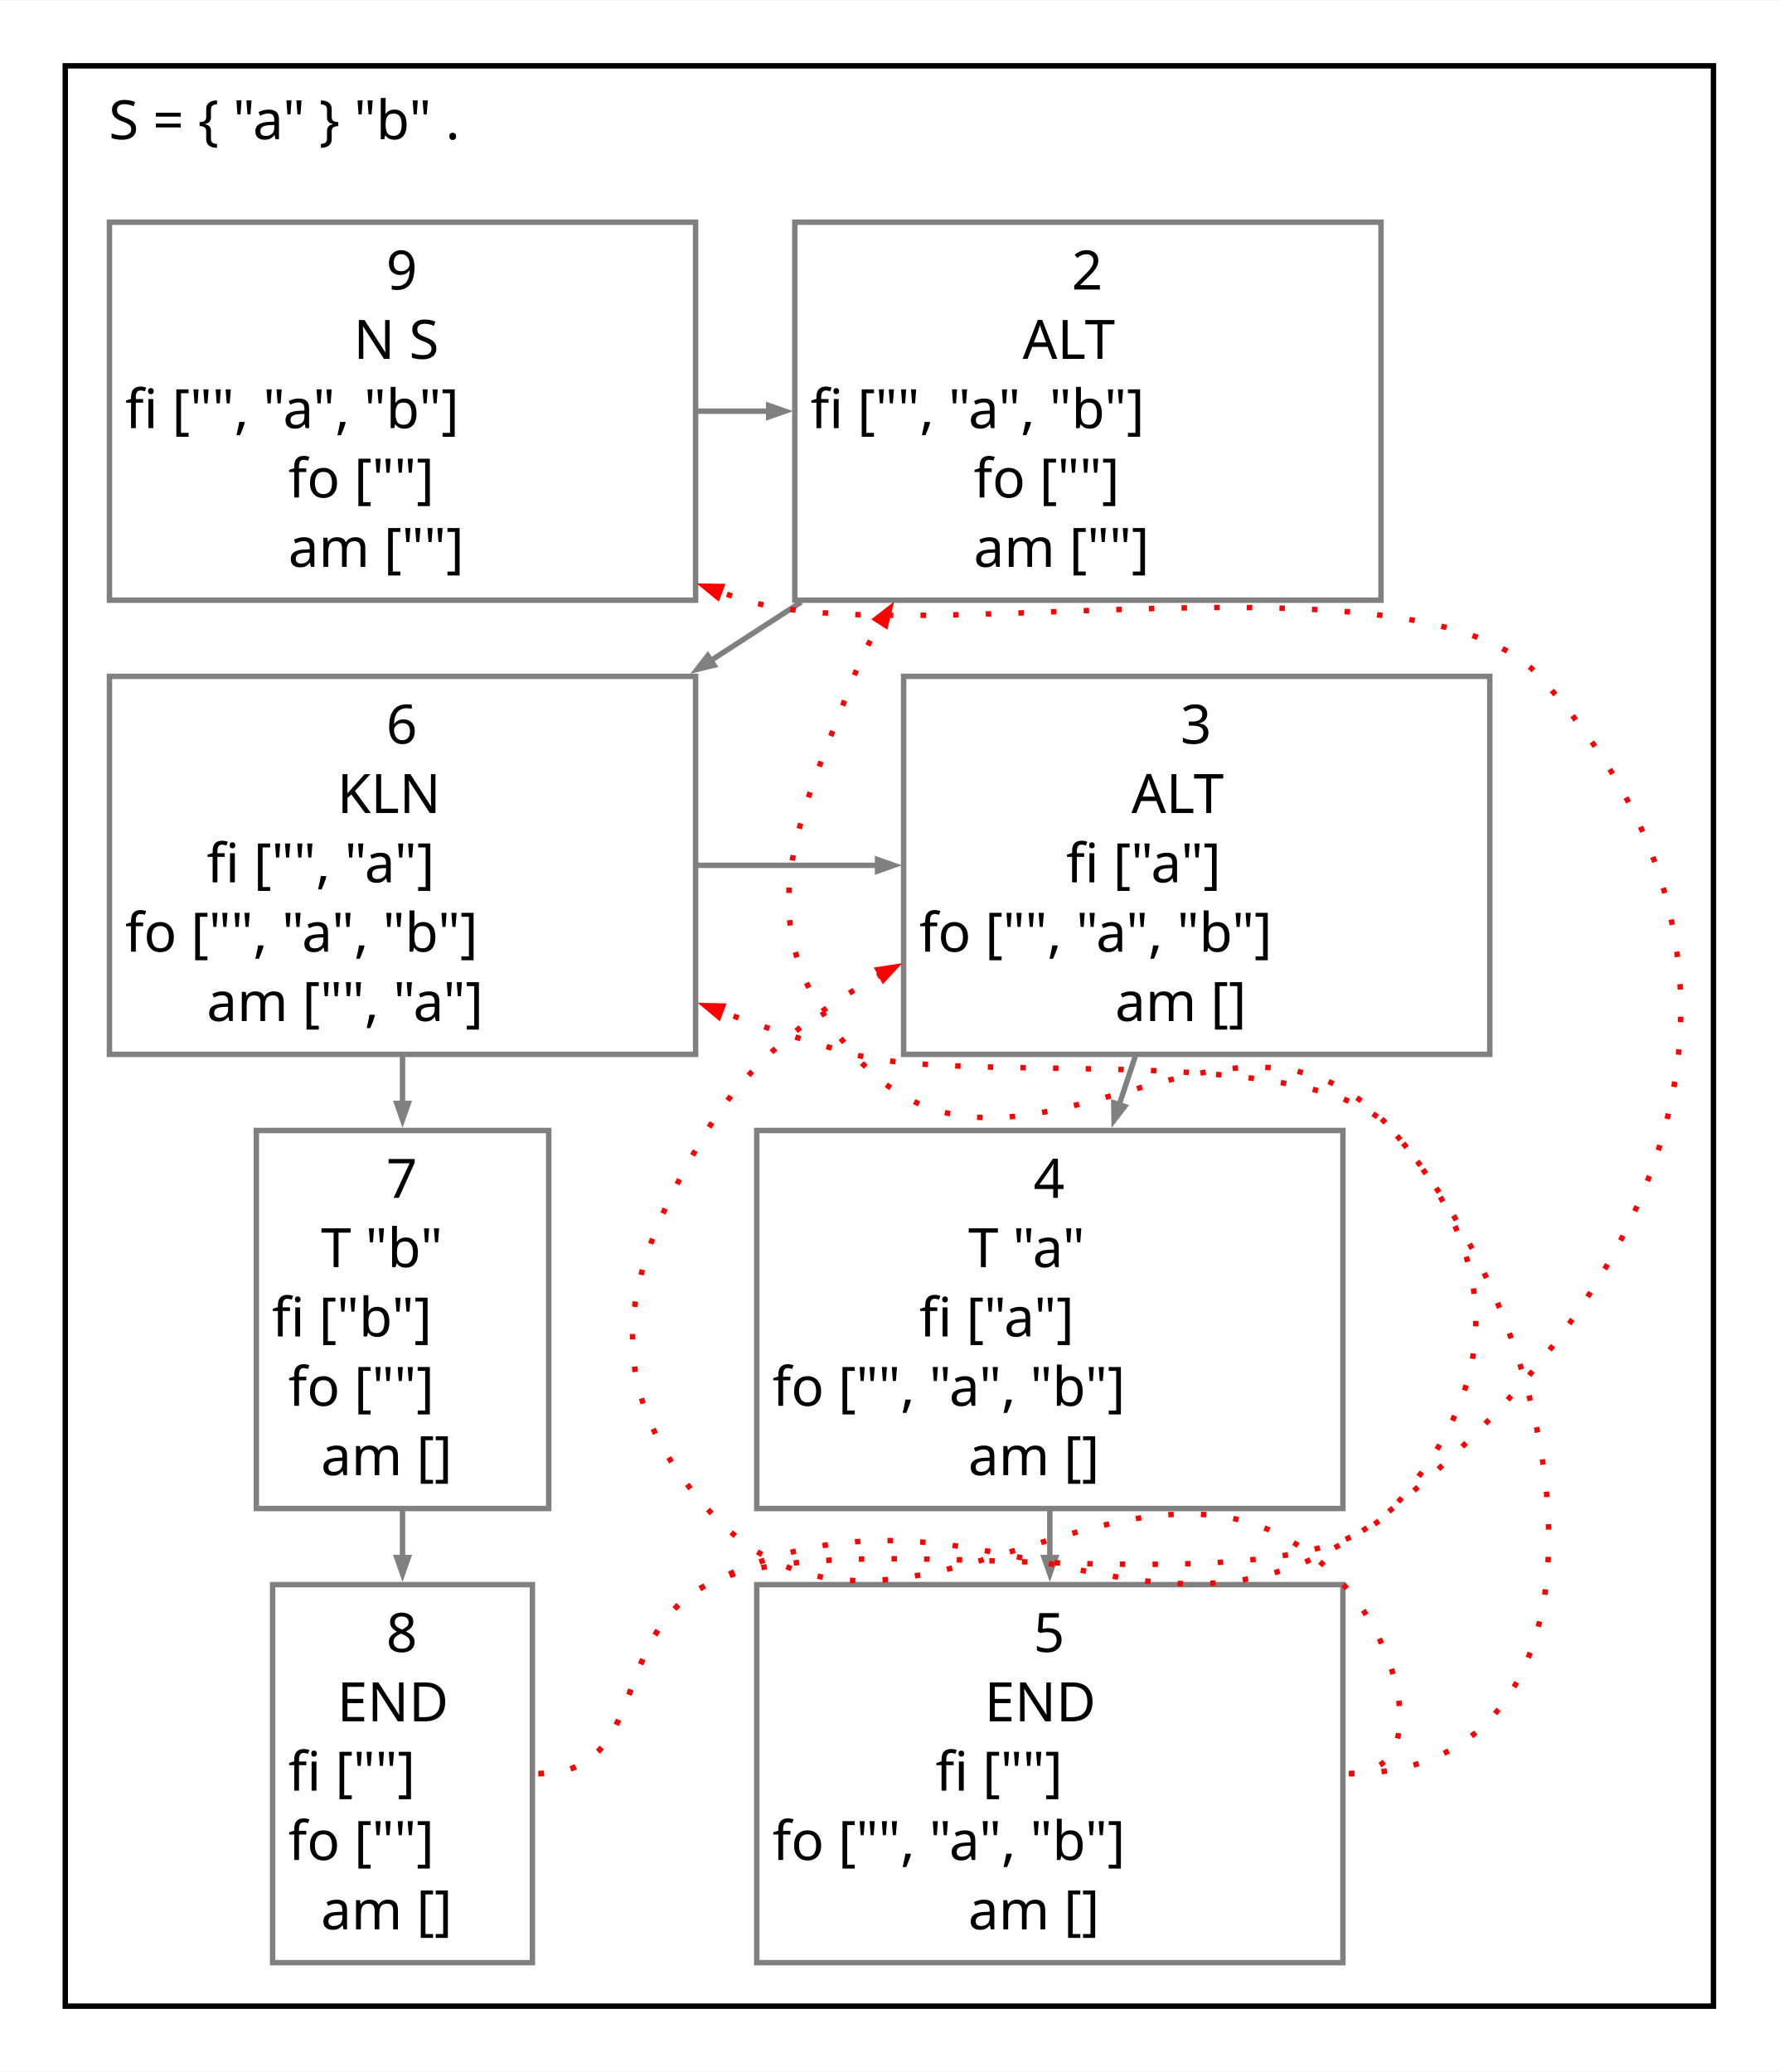
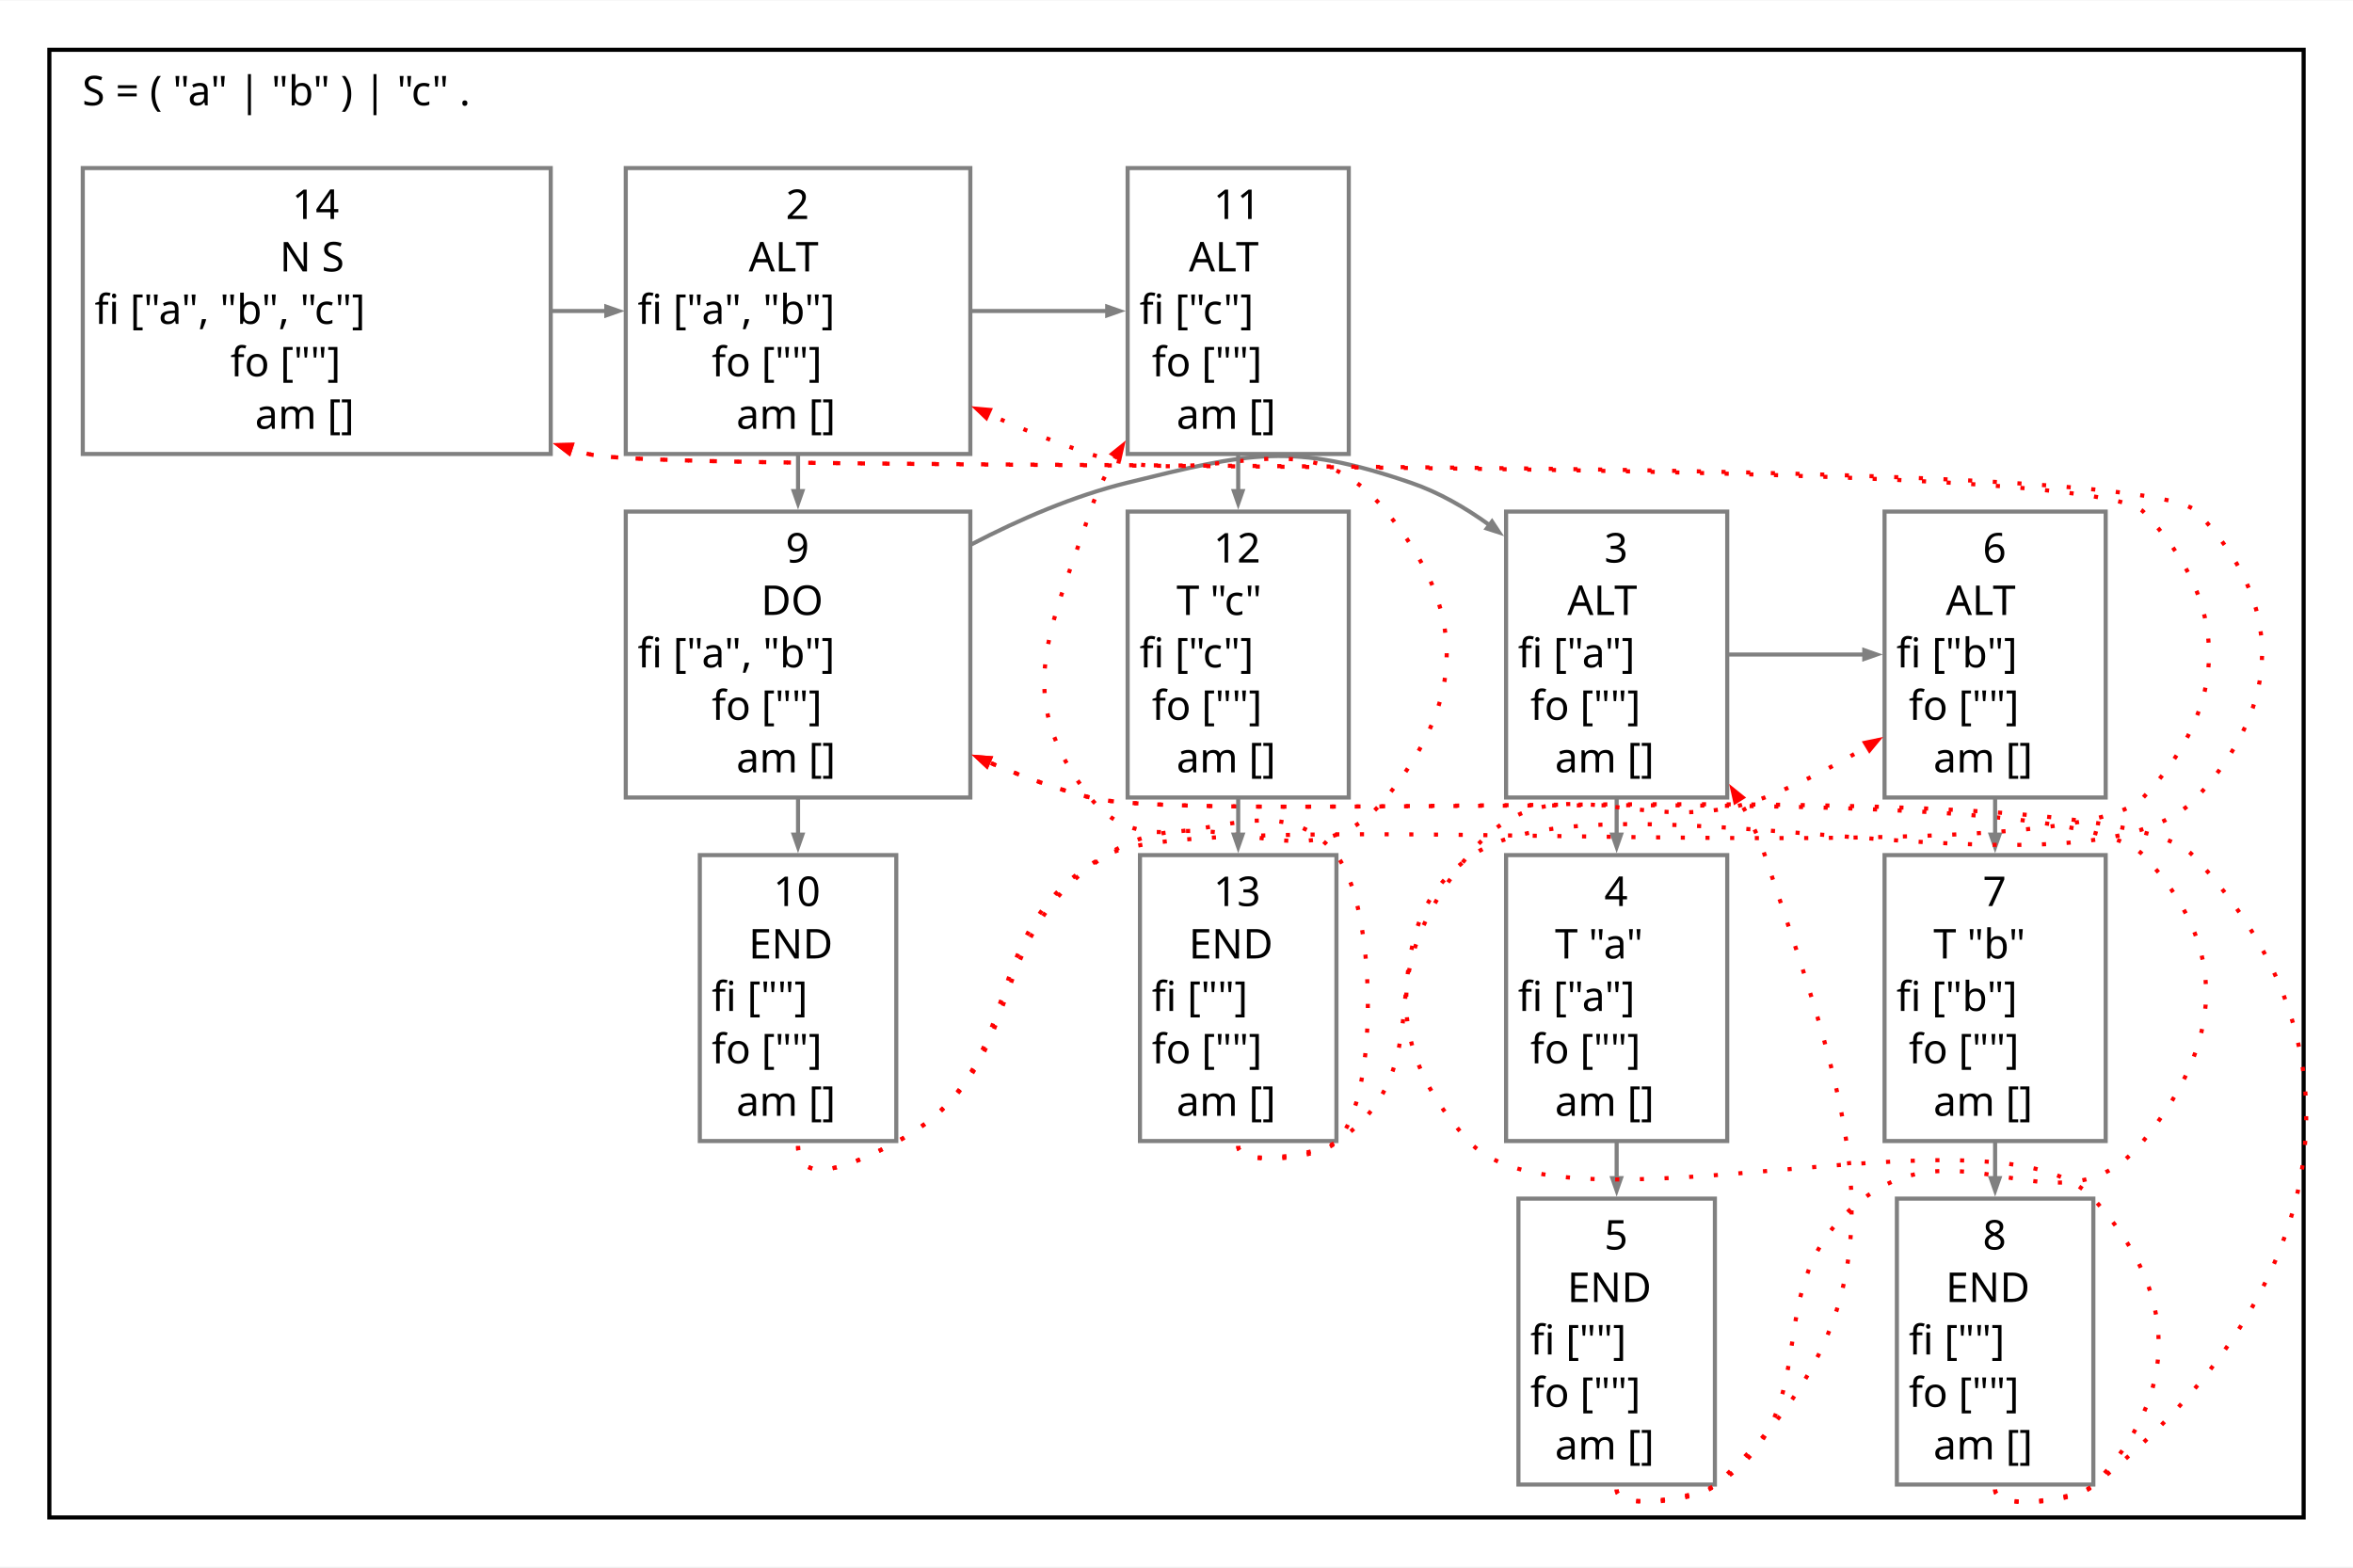
- <svg xmlns="http://www.w3.org/2000/svg" width="327pt" height="381pt" viewBox="0.00 0.00 327.00 380.79">
+ <svg xmlns="http://www.w3.org/2000/svg" width="572pt" height="381pt" viewBox="0.00 0.00 572.00 380.79">
  <g id="graph0" class="graph" transform="scale(1 1) rotate(0) translate(4 376.79)">
-     <polygon fill="white" stroke="none" points="-4,4 -4,-376.79 323,-376.79 323,4 -4,4" />
+     <polygon fill="white" stroke="none" points="-4,4 -4,-376.79 568,-376.79 568,4 -4,4" />
    <g id="clust1" class="cluster">
-       <polygon fill="none" stroke="black" points="8,-8 8,-364.79 311,-364.79 311,-8 8,-8" />
-       <text text-anchor="start" x="16" y="-351.29" font-family="Menlo" font-size="10.00">S = { "a" } "b" .</text>
+       <polygon fill="none" stroke="black" points="8,-8 8,-364.79 556,-364.79 556,-8 8,-8" />
+       <text text-anchor="start" x="16" y="-351.29" font-family="Menlo" font-size="10.00">S = ( "a" | "b" ) | "c" .</text>
    </g>
    <g id="node1" class="node">
-       <polygon fill="none" stroke="gray" points="123.88,-336.04 16.12,-336.04 16.12,-266.53 123.88,-266.53 123.88,-336.04" />
-       <text text-anchor="start" x="67" y="-323.66" font-family="Menlo" font-size="10.00">9</text>
-       <text text-anchor="start" x="61" y="-310.91" font-family="Menlo" font-size="10.00">N S</text>
-       <text text-anchor="start" x="19" y="-298.16" font-family="Menlo" font-size="10.00">fi ["", "a", "b"]</text>
-       <text text-anchor="start" x="49" y="-285.41" font-family="Menlo" font-size="10.00">fo [""]</text>
-       <text text-anchor="start" x="49" y="-272.66" font-family="Menlo" font-size="10.00">am [""]</text>
+       <polygon fill="none" stroke="gray" points="129.88,-336.04 16.12,-336.04 16.12,-266.53 129.88,-266.53 129.88,-336.04" />
+       <text text-anchor="start" x="67" y="-323.66" font-family="Menlo" font-size="10.00">14</text>
+       <text text-anchor="start" x="64" y="-310.91" font-family="Menlo" font-size="10.00">N S</text>
+       <text text-anchor="start" x="19" y="-298.16" font-family="Menlo" font-size="10.00">fi ["a", "b", "c"]</text>
+       <text text-anchor="start" x="52" y="-285.41" font-family="Menlo" font-size="10.00">fo [""]</text>
+       <text text-anchor="start" x="58" y="-272.66" font-family="Menlo" font-size="10.00">am []</text>
    </g>
    <g id="node2" class="node">
-       <polygon fill="none" stroke="gray" points="249.88,-336.04 142.12,-336.04 142.12,-266.53 249.88,-266.53 249.88,-336.04" />
-       <text text-anchor="start" x="193" y="-323.66" font-family="Menlo" font-size="10.00">2</text>
-       <text text-anchor="start" x="184" y="-310.91" font-family="Menlo" font-size="10.00">ALT </text>
-       <text text-anchor="start" x="145" y="-298.16" font-family="Menlo" font-size="10.00">fi ["", "a", "b"]</text>
-       <text text-anchor="start" x="175" y="-285.41" font-family="Menlo" font-size="10.00">fo [""]</text>
-       <text text-anchor="start" x="175" y="-272.66" font-family="Menlo" font-size="10.00">am [""]</text>
+       <polygon fill="none" stroke="gray" points="231.88,-336.04 148.12,-336.04 148.12,-266.53 231.88,-266.53 231.88,-336.04" />
+       <text text-anchor="start" x="187" y="-323.66" font-family="Menlo" font-size="10.00">2</text>
+       <text text-anchor="start" x="178" y="-310.91" font-family="Menlo" font-size="10.00">ALT </text>
+       <text text-anchor="start" x="151" y="-298.16" font-family="Menlo" font-size="10.00">fi ["a", "b"]</text>
+       <text text-anchor="start" x="169" y="-285.41" font-family="Menlo" font-size="10.00">fo [""]</text>
+       <text text-anchor="start" x="175" y="-272.66" font-family="Menlo" font-size="10.00">am []</text>
    </g>
    <g id="edge1" class="edge">
-       <path fill="none" stroke="gray" d="M124.14,-301.29C128.56,-301.29 132.98,-301.29 137.4,-301.29" />
-       <polygon fill="gray" stroke="gray" points="137.31,-302.34 140.31,-301.29 137.31,-300.24 137.31,-302.34" />
+       <path fill="none" stroke="gray" d="M130.13,-301.29C134.57,-301.29 139.02,-301.29 143.46,-301.29" />
+       <polygon fill="gray" stroke="gray" points="143.39,-302.34 146.39,-301.29 143.39,-300.24 143.39,-302.34" />
    </g>
    <g id="node3" class="node">
-       <polygon fill="none" stroke="gray" points="123.88,-252.53 16.12,-252.53 16.12,-183.02 123.88,-183.02 123.88,-252.53" />
-       <text text-anchor="start" x="67" y="-240.15" font-family="Menlo" font-size="10.00">6</text>
-       <text text-anchor="start" x="58" y="-227.4" font-family="Menlo" font-size="10.00">KLN </text>
-       <text text-anchor="start" x="34" y="-214.65" font-family="Menlo" font-size="10.00">fi ["", "a"]</text>
-       <text text-anchor="start" x="19" y="-201.9" font-family="Menlo" font-size="10.00">fo ["", "a", "b"]</text>
-       <text text-anchor="start" x="34" y="-189.15" font-family="Menlo" font-size="10.00">am ["", "a"]</text>
+       <polygon fill="none" stroke="gray" points="231.88,-252.53 148.12,-252.53 148.12,-183.02 231.88,-183.02 231.88,-252.53" />
+       <text text-anchor="start" x="187" y="-240.15" font-family="Menlo" font-size="10.00">9</text>
+       <text text-anchor="start" x="181" y="-227.4" font-family="Menlo" font-size="10.00">DO </text>
+       <text text-anchor="start" x="151" y="-214.65" font-family="Menlo" font-size="10.00">fi ["a", "b"]</text>
+       <text text-anchor="start" x="169" y="-201.9" font-family="Menlo" font-size="10.00">fo [""]</text>
+       <text text-anchor="start" x="175" y="-189.15" font-family="Menlo" font-size="10.00">am []</text>
    </g>
    <g id="edge2" class="edge">
-       <path fill="none" stroke="gray" d="M143.29,-266.19C137.71,-262.58 132.01,-258.89 126.39,-255.25" />
-       <polygon fill="gray" stroke="gray" points="127.26,-254.57 124.17,-253.82 126.12,-256.33 127.26,-254.57" />
+       <path fill="none" stroke="gray" d="M190,-266.19C190,-263.19 190,-260.14 190,-257.11" />
+       <polygon fill="gray" stroke="gray" points="191.05,-257.51 190,-254.51 188.95,-257.51 191.05,-257.51" />
+     </g>
+     <g id="node11" class="node">
+       <polygon fill="none" stroke="gray" points="323.88,-336.04 270.12,-336.04 270.12,-266.53 323.88,-266.53 323.88,-336.04" />
+       <text text-anchor="start" x="291" y="-323.66" font-family="Menlo" font-size="10.00">11</text>
+       <text text-anchor="start" x="285" y="-310.91" font-family="Menlo" font-size="10.00">ALT </text>
+       <text text-anchor="start" x="273" y="-298.16" font-family="Menlo" font-size="10.00">fi ["c"]</text>
+       <text text-anchor="start" x="276" y="-285.41" font-family="Menlo" font-size="10.00">fo [""]</text>
+       <text text-anchor="start" x="282" y="-272.66" font-family="Menlo" font-size="10.00">am []</text>
+     </g>
+     <g id="edge10" class="edge">
+       <path fill="none" stroke="gray" d="M232.21,-301.29C243.24,-301.29 254.26,-301.29 265.28,-301.29" />
+       <polygon fill="gray" stroke="gray" points="265.16,-302.34 268.16,-301.29 265.16,-300.24 265.16,-302.34" />
    </g>
    <g id="node4" class="node">
-       <polygon fill="none" stroke="gray" points="269.88,-252.53 162.12,-252.53 162.12,-183.02 269.88,-183.02 269.88,-252.53" />
-       <text text-anchor="start" x="213" y="-240.15" font-family="Menlo" font-size="10.00">3</text>
-       <text text-anchor="start" x="204" y="-227.4" font-family="Menlo" font-size="10.00">ALT </text>
-       <text text-anchor="start" x="192" y="-214.65" font-family="Menlo" font-size="10.00">fi ["a"]</text>
-       <text text-anchor="start" x="165" y="-201.9" font-family="Menlo" font-size="10.00">fo ["", "a", "b"]</text>
-       <text text-anchor="start" x="201" y="-189.15" font-family="Menlo" font-size="10.00">am []</text>
+       <polygon fill="none" stroke="gray" points="213.88,-169.02 166.12,-169.02 166.12,-99.51 213.88,-99.51 213.88,-169.02" />
+       <text text-anchor="start" x="184" y="-156.64" font-family="Menlo" font-size="10.00">10</text>
+       <text text-anchor="start" x="178" y="-143.89" font-family="Menlo" font-size="10.00">END </text>
+       <text text-anchor="start" x="169" y="-131.14" font-family="Menlo" font-size="10.00">fi [""]</text>
+       <text text-anchor="start" x="169" y="-118.39" font-family="Menlo" font-size="10.00">fo [""]</text>
+       <text text-anchor="start" x="175" y="-105.64" font-family="Menlo" font-size="10.00">am []</text>
    </g>
    <g id="edge3" class="edge">
-       <path fill="none" stroke="gray" d="M124.18,-217.78C135.26,-217.78 146.34,-217.78 157.43,-217.78" />
-       <polygon fill="gray" stroke="gray" points="157.33,-218.83 160.33,-217.78 157.33,-216.73 157.33,-218.83" />
+       <path fill="none" stroke="gray" d="M190,-182.68C190,-179.68 190,-176.63 190,-173.6" />
+       <polygon fill="gray" stroke="gray" points="191.05,-174 190,-171 188.95,-174 191.05,-174" />
+     </g>
+     <g id="node5" class="node">
+       <polygon fill="none" stroke="gray" points="415.88,-252.53 362.12,-252.53 362.12,-183.02 415.88,-183.02 415.88,-252.53" />
+       <text text-anchor="start" x="386" y="-240.15" font-family="Menlo" font-size="10.00">3</text>
+       <text text-anchor="start" x="377" y="-227.4" font-family="Menlo" font-size="10.00">ALT </text>
+       <text text-anchor="start" x="365" y="-214.65" font-family="Menlo" font-size="10.00">fi ["a"]</text>
+       <text text-anchor="start" x="368" y="-201.9" font-family="Menlo" font-size="10.00">fo [""]</text>
+       <text text-anchor="start" x="374" y="-189.15" font-family="Menlo" font-size="10.00">am []</text>
+     </g>
+     <g id="edge4" class="edge">
+       <path fill="none" stroke="gray" d="M232.09,-244.53C243.9,-250.69 257.07,-256.36 270,-259.53 299.78,-266.84 309.99,-269.48 339,-259.53 345.73,-257.22 352.18,-253.52 358.07,-249.26" />
+       <polygon fill="gray" stroke="gray" points="358.7,-250.1 360.45,-247.45 357.43,-248.42 358.7,-250.1" />
+     </g>
+     <g id="edge13" class="edge">
+       <path fill="none" stroke="red" stroke-dasharray="1,5" d="M190,-98.27C190,-87.64 204.51,-94.26 213.88,-99.27 247.79,-117.36 231.21,-150.7 265,-169.02 289.65,-182.39 497.73,-162.65 517,-183.02 538.23,-205.46 538.44,-230.28 517,-252.53 502.42,-267.66 159.34,-261.23 139,-266.53 137.48,-266.93 135.95,-267.36 134.42,-267.83" />
+       <polygon fill="red" stroke="red" points="134.34,-266.75 131.82,-268.68 135,-268.75 134.34,-266.75" />
+     </g>
+     <g id="edge14" class="edge">
+       <path fill="none" stroke="red" stroke-dasharray="1,5" d="M190,-98.27C190,-87.64 204.51,-94.26 213.88,-99.27 247.79,-117.36 232.66,-148.26 265,-169.02 290.97,-185.69 313.51,-159.1 333,-183.02 352.52,-206.97 352.65,-228.69 333,-252.53 312.27,-277.69 291.97,-256.34 261,-266.53 252.76,-269.24 244.23,-272.69 236.06,-276.34" />
+       <polygon fill="red" stroke="red" points="235.76,-275.33 233.46,-277.52 236.63,-277.24 235.76,-275.33" />
+     </g>
+     <g id="node6" class="node">
+       <polygon fill="none" stroke="gray" points="415.88,-169.02 362.12,-169.02 362.12,-99.51 415.88,-99.51 415.88,-169.02" />
+       <text text-anchor="start" x="386" y="-156.64" font-family="Menlo" font-size="10.00">4</text>
+       <text text-anchor="start" x="374" y="-143.89" font-family="Menlo" font-size="10.00">T "a"</text>
+       <text text-anchor="start" x="365" y="-131.14" font-family="Menlo" font-size="10.00">fi ["a"]</text>
+       <text text-anchor="start" x="368" y="-118.39" font-family="Menlo" font-size="10.00">fo [""]</text>
+       <text text-anchor="start" x="374" y="-105.64" font-family="Menlo" font-size="10.00">am []</text>
+     </g>
+     <g id="edge5" class="edge">
+       <path fill="none" stroke="gray" d="M389,-182.68C389,-179.68 389,-176.63 389,-173.6" />
+       <polygon fill="gray" stroke="gray" points="390.05,-174 389,-171 387.95,-174 390.05,-174" />
+     </g>
+     <g id="node8" class="node">
+       <polygon fill="none" stroke="gray" points="507.88,-252.53 454.12,-252.53 454.12,-183.02 507.88,-183.02 507.88,-252.53" />
+       <text text-anchor="start" x="478" y="-240.15" font-family="Menlo" font-size="10.00">6</text>
+       <text text-anchor="start" x="469" y="-227.4" font-family="Menlo" font-size="10.00">ALT </text>
+       <text text-anchor="start" x="457" y="-214.65" font-family="Menlo" font-size="10.00">fi ["b"]</text>
+       <text text-anchor="start" x="460" y="-201.9" font-family="Menlo" font-size="10.00">fo [""]</text>
+       <text text-anchor="start" x="466" y="-189.15" font-family="Menlo" font-size="10.00">am []</text>
+     </g>
+     <g id="edge7" class="edge">
+       <path fill="none" stroke="gray" d="M416.31,-217.78C427.32,-217.78 438.32,-217.78 449.33,-217.78" />
+       <polygon fill="gray" stroke="gray" points="449.2,-218.83 452.2,-217.78 449.2,-216.73 449.2,-218.83" />
    </g>
    <g id="node7" class="node">
-       <polygon fill="none" stroke="gray" points="96.88,-169.02 43.12,-169.02 43.12,-99.51 96.88,-99.51 96.88,-169.02" />
-       <text text-anchor="start" x="67" y="-156.64" font-family="Menlo" font-size="10.00">7</text>
-       <text text-anchor="start" x="55" y="-143.89" font-family="Menlo" font-size="10.00">T "b"</text>
-       <text text-anchor="start" x="46" y="-131.14" font-family="Menlo" font-size="10.00">fi ["b"]</text>
-       <text text-anchor="start" x="49" y="-118.39" font-family="Menlo" font-size="10.00">fo [""]</text>
-       <text text-anchor="start" x="55" y="-105.64" font-family="Menlo" font-size="10.00">am []</text>
+       <polygon fill="none" stroke="gray" points="412.88,-85.51 365.12,-85.51 365.12,-16 412.88,-16 412.88,-85.51" />
+       <text text-anchor="start" x="386" y="-73.13" font-family="Menlo" font-size="10.00">5</text>
+       <text text-anchor="start" x="377" y="-60.38" font-family="Menlo" font-size="10.00">END </text>
+       <text text-anchor="start" x="368" y="-47.63" font-family="Menlo" font-size="10.00">fi [""]</text>
+       <text text-anchor="start" x="368" y="-34.88" font-family="Menlo" font-size="10.00">fo [""]</text>
+       <text text-anchor="start" x="374" y="-22.13" font-family="Menlo" font-size="10.00">am []</text>
    </g>
    <g id="edge6" class="edge">
-       <path fill="none" stroke="gray" d="M70,-182.68C70,-179.68 70,-176.63 70,-173.6" />
-       <polygon fill="gray" stroke="gray" points="71.05,-174 70,-171 68.95,-174 71.05,-174" />
+       <path fill="none" stroke="gray" d="M389,-99.17C389,-96.17 389,-93.12 389,-90.09" />
+       <polygon fill="gray" stroke="gray" points="390.05,-90.49 389,-87.49 387.95,-90.49 390.05,-90.49" />
    </g>
-     <g id="node5" class="node">
-       <polygon fill="none" stroke="gray" points="242.88,-169.02 135.12,-169.02 135.12,-99.51 242.88,-99.51 242.88,-169.02" />
-       <text text-anchor="start" x="186" y="-156.64" font-family="Menlo" font-size="10.00">4</text>
-       <text text-anchor="start" x="174" y="-143.89" font-family="Menlo" font-size="10.00">T "a"</text>
-       <text text-anchor="start" x="165" y="-131.14" font-family="Menlo" font-size="10.00">fi ["a"]</text>
-       <text text-anchor="start" x="138" y="-118.39" font-family="Menlo" font-size="10.00">fo ["", "a", "b"]</text>
-       <text text-anchor="start" x="174" y="-105.64" font-family="Menlo" font-size="10.00">am []</text>
+     <g id="edge15" class="edge">
+       <path fill="none" stroke="red" stroke-dasharray="1,5" d="M389,-14.76C389,-9.44 408.4,-12.9 412.88,-15.76 442.32,-34.52 421.17,-64.44 449,-85.51 473.6,-104.14 497.51,-75.59 517,-99.51 536.52,-123.46 538.24,-146.59 517,-169.02 497.41,-189.71 288.61,-175.99 261,-183.02 252.7,-185.13 244.21,-188.24 236.11,-191.72" />
+       <polygon fill="red" stroke="red" points="235.88,-190.67 233.56,-192.85 236.72,-192.6 235.88,-190.67" />
    </g>
-     <g id="edge4" class="edge">
-       <path fill="none" stroke="gray" d="M204.71,-182.68C203.71,-179.68 202.7,-176.63 201.7,-173.6" />
-       <polygon fill="gray" stroke="gray" points="202.75,-173.44 200.81,-170.92 200.76,-174.1 202.75,-173.44" />
+     <g id="edge16" class="edge">
+       <path fill="none" stroke="red" stroke-dasharray="1,5" d="M389,-14.76C389,-9.44 408.94,-12.2 412.88,-15.76 463.59,-61.55 446.69,-104.22 425,-169.02 423.43,-173.71 421.2,-178.31 418.6,-182.69" />
+       <polygon fill="red" stroke="red" points="417.84,-181.93 417.14,-185.03 419.62,-183.04 417.84,-181.93" />
    </g>
-     <g id="node6" class="node">
-       <polygon fill="none" stroke="gray" points="242.88,-85.51 135.12,-85.51 135.12,-16 242.88,-16 242.88,-85.51" />
-       <text text-anchor="start" x="186" y="-73.13" font-family="Menlo" font-size="10.00">5</text>
-       <text text-anchor="start" x="177" y="-60.38" font-family="Menlo" font-size="10.00">END </text>
-       <text text-anchor="start" x="168" y="-47.63" font-family="Menlo" font-size="10.00">fi [""]</text>
-       <text text-anchor="start" x="138" y="-34.88" font-family="Menlo" font-size="10.00">fo ["", "a", "b"]</text>
-       <text text-anchor="start" x="174" y="-22.13" font-family="Menlo" font-size="10.00">am []</text>
+     <g id="node9" class="node">
+       <polygon fill="none" stroke="gray" points="507.88,-169.02 454.12,-169.02 454.12,-99.51 507.88,-99.51 507.88,-169.02" />
+       <text text-anchor="start" x="478" y="-156.64" font-family="Menlo" font-size="10.00">7</text>
+       <text text-anchor="start" x="466" y="-143.89" font-family="Menlo" font-size="10.00">T "b"</text>
+       <text text-anchor="start" x="457" y="-131.14" font-family="Menlo" font-size="10.00">fi ["b"]</text>
+       <text text-anchor="start" x="460" y="-118.39" font-family="Menlo" font-size="10.00">fo [""]</text>
+       <text text-anchor="start" x="466" y="-105.64" font-family="Menlo" font-size="10.00">am []</text>
    </g>
-     <g id="edge5" class="edge">
-       <path fill="none" stroke="gray" d="M189,-99.17C189,-96.17 189,-93.12 189,-90.09" />
-       <polygon fill="gray" stroke="gray" points="190.05,-90.49 189,-87.49 187.95,-90.49 190.05,-90.49" />
+     <g id="edge8" class="edge">
+       <path fill="none" stroke="gray" d="M481,-182.68C481,-179.68 481,-176.63 481,-173.6" />
+       <polygon fill="gray" stroke="gray" points="482.05,-174 481,-171 479.95,-174 482.05,-174" />
+     </g>
+     <g id="node10" class="node">
+       <polygon fill="none" stroke="gray" points="504.88,-85.51 457.12,-85.51 457.12,-16 504.88,-16 504.88,-85.51" />
+       <text text-anchor="start" x="478" y="-73.13" font-family="Menlo" font-size="10.00">8</text>
+       <text text-anchor="start" x="469" y="-60.38" font-family="Menlo" font-size="10.00">END </text>
+       <text text-anchor="start" x="460" y="-47.63" font-family="Menlo" font-size="10.00">fi [""]</text>
+       <text text-anchor="start" x="460" y="-34.88" font-family="Menlo" font-size="10.00">fo [""]</text>
+       <text text-anchor="start" x="466" y="-22.13" font-family="Menlo" font-size="10.00">am []</text>
    </g>
    <g id="edge9" class="edge">
-       <path fill="none" stroke="red" stroke-dasharray="1,5" d="M244,-50.76C296.68,-50.76 286.55,-129.25 252,-169.02 237.43,-185.8 174.45,-177.24 153,-183.02 144.87,-185.21 136.46,-187.99 128.27,-191" />
-       <polygon fill="red" stroke="red" points="128.12,-189.93 125.68,-191.97 128.86,-191.9 128.12,-189.93" />
+       <path fill="none" stroke="gray" d="M481,-99.17C481,-96.17 481,-93.12 481,-90.09" />
+       <polygon fill="gray" stroke="gray" points="482.05,-90.49 481,-87.49 479.95,-90.49 482.05,-90.49" />
    </g>
-     <g id="edge8" class="edge">
-       <path fill="none" stroke="red" stroke-dasharray="1,5" d="M244,-50.76C259.45,-50.76 253.42,-74.1 243,-85.51 207.68,-124.18 160.76,-60.34 126,-99.51 105.49,-122.62 110.08,-142.55 126,-169.02 133.44,-181.38 145.27,-190.72 157.94,-197.69" />
-       <polygon fill="red" stroke="red" points="157.42,-198.6 160.56,-199.08 158.4,-196.75 157.42,-198.6" />
+     <g id="edge17" class="edge">
+       <path fill="none" stroke="red" stroke-dasharray="1,5" d="M481,-14.76C481,-9.44 500.7,-12.47 504.88,-15.76 559.09,-58.37 576.47,-119 529,-169.02 508.47,-190.65 289.91,-175.7 261,-183.02 252.7,-185.12 244.2,-188.22 236.11,-191.7" />
+       <polygon fill="red" stroke="red" points="235.87,-190.66 233.55,-192.83 236.72,-192.58 235.87,-190.66" />
    </g>
-     <g id="node8" class="node">
-       <polygon fill="none" stroke="gray" points="93.88,-85.51 46.12,-85.51 46.12,-16 93.88,-16 93.88,-85.51" />
-       <text text-anchor="start" x="67" y="-73.13" font-family="Menlo" font-size="10.00">8</text>
-       <text text-anchor="start" x="58" y="-60.38" font-family="Menlo" font-size="10.00">END </text>
-       <text text-anchor="start" x="49" y="-47.63" font-family="Menlo" font-size="10.00">fi [""]</text>
-       <text text-anchor="start" x="49" y="-34.88" font-family="Menlo" font-size="10.00">fo [""]</text>
-       <text text-anchor="start" x="55" y="-22.13" font-family="Menlo" font-size="10.00">am []</text>
+     <g id="edge18" class="edge">
+       <path fill="none" stroke="red" stroke-dasharray="1,5" d="M481,-14.76C481,-9.44 501.2,-11.92 504.88,-15.76 526.34,-38.13 525.77,-62.6 504.88,-85.51 482.04,-110.55 375.84,-74.47 353,-99.51 332.18,-122.34 333.35,-145.18 353,-169.02 373.73,-194.18 394.57,-171.32 425,-183.02 433.47,-186.28 442.11,-190.79 449.98,-195.46" />
+       <polygon fill="red" stroke="red" points="449.38,-196.32 452.49,-196.97 450.47,-194.52 449.38,-196.32" />
    </g>
-     <g id="edge7" class="edge">
-       <path fill="none" stroke="gray" d="M70,-99.17C70,-96.17 70,-93.12 70,-90.09" />
-       <polygon fill="gray" stroke="gray" points="71.05,-90.49 70,-87.49 68.95,-90.49 71.05,-90.49" />
+     <g id="node12" class="node">
+       <polygon fill="none" stroke="gray" points="323.88,-252.53 270.12,-252.53 270.12,-183.02 323.88,-183.02 323.88,-252.53" />
+       <text text-anchor="start" x="291" y="-240.15" font-family="Menlo" font-size="10.00">12</text>
+       <text text-anchor="start" x="282" y="-227.4" font-family="Menlo" font-size="10.00">T "c"</text>
+       <text text-anchor="start" x="273" y="-214.65" font-family="Menlo" font-size="10.00">fi ["c"]</text>
+       <text text-anchor="start" x="276" y="-201.9" font-family="Menlo" font-size="10.00">fo [""]</text>
+       <text text-anchor="start" x="282" y="-189.15" font-family="Menlo" font-size="10.00">am []</text>
    </g>
    <g id="edge11" class="edge">
-       <path fill="none" stroke="red" stroke-dasharray="1,5" d="M95,-50.76C115.7,-50.76 107.61,-76.02 126,-85.51 176.07,-111.36 208.34,-63.89 252,-99.51 305.51,-143.17 325.44,-201.42 279,-252.53 257.08,-276.65 164.2,-257.09 133,-266.53 131.42,-267.01 129.84,-267.53 128.25,-268.08" />
-       <polygon fill="red" stroke="red" points="127.93,-267.08 125.48,-269.1 128.66,-269.05 127.93,-267.08" />
+       <path fill="none" stroke="gray" d="M297,-266.19C297,-263.19 297,-260.14 297,-257.11" />
+       <polygon fill="gray" stroke="gray" points="298.05,-257.51 297,-254.51 295.95,-257.51 298.05,-257.51" />
    </g>
-     <g id="edge10" class="edge">
-       <path fill="none" stroke="red" stroke-dasharray="1,5" d="M95,-50.76C115.7,-50.76 107.61,-76.02 126,-85.51 151.03,-98.43 233.21,-78.52 252,-99.51 272.6,-122.53 272.26,-145.7 252,-169.02 222.86,-202.57 182.14,-149.47 153,-183.02 132.74,-206.34 141.93,-223.69 153,-252.53 154.32,-255.97 156.02,-259.32 157.97,-262.55" />
-       <polygon fill="red" stroke="red" points="157.05,-263.05 159.56,-265 158.81,-261.91 157.05,-263.05" />
+     <g id="node13" class="node">
+       <polygon fill="none" stroke="gray" points="320.88,-169.02 273.12,-169.02 273.12,-99.51 320.88,-99.51 320.88,-169.02" />
+       <text text-anchor="start" x="291" y="-156.64" font-family="Menlo" font-size="10.00">13</text>
+       <text text-anchor="start" x="285" y="-143.89" font-family="Menlo" font-size="10.00">END </text>
+       <text text-anchor="start" x="276" y="-131.14" font-family="Menlo" font-size="10.00">fi [""]</text>
+       <text text-anchor="start" x="276" y="-118.39" font-family="Menlo" font-size="10.00">fo [""]</text>
+       <text text-anchor="start" x="282" y="-105.64" font-family="Menlo" font-size="10.00">am []</text>
+     </g>
+     <g id="edge12" class="edge">
+       <path fill="none" stroke="gray" d="M297,-182.68C297,-179.68 297,-176.63 297,-173.6" />
+       <polygon fill="gray" stroke="gray" points="298.05,-174 297,-171 295.95,-174 298.05,-174" />
+     </g>
+     <g id="edge19" class="edge">
+       <path fill="none" stroke="red" stroke-dasharray="1,5" d="M297,-98.27C297,-92.95 316.45,-96.33 320.88,-99.27 349.5,-118.21 325.74,-149.54 354,-169.02 386.31,-191.28 503.38,-154.2 530,-183.02 550.96,-205.71 551.45,-230.3 530,-252.53 514.91,-268.17 160.04,-261.06 139,-266.53 137.48,-266.93 135.95,-267.36 134.42,-267.83" />
+       <polygon fill="red" stroke="red" points="134.34,-266.75 131.82,-268.68 134.99,-268.75 134.34,-266.75" />
+     </g>
+     <g id="edge20" class="edge">
+       <path fill="none" stroke="red" stroke-dasharray="1,5" d="M297,-98.27C297,-92.95 317.2,-95.43 320.88,-99.27 331.61,-110.45 330.51,-156.88 320.88,-169.02 303.9,-190.43 277.98,-161.61 261,-183.02 241.8,-207.22 251.19,-223.23 261,-252.53 262.57,-257.22 264.8,-261.82 267.4,-266.2" />
+       <polygon fill="red" stroke="red" points="266.38,-266.55 268.86,-268.54 268.16,-265.44 266.38,-266.55" />
    </g>
  </g>
</svg>
